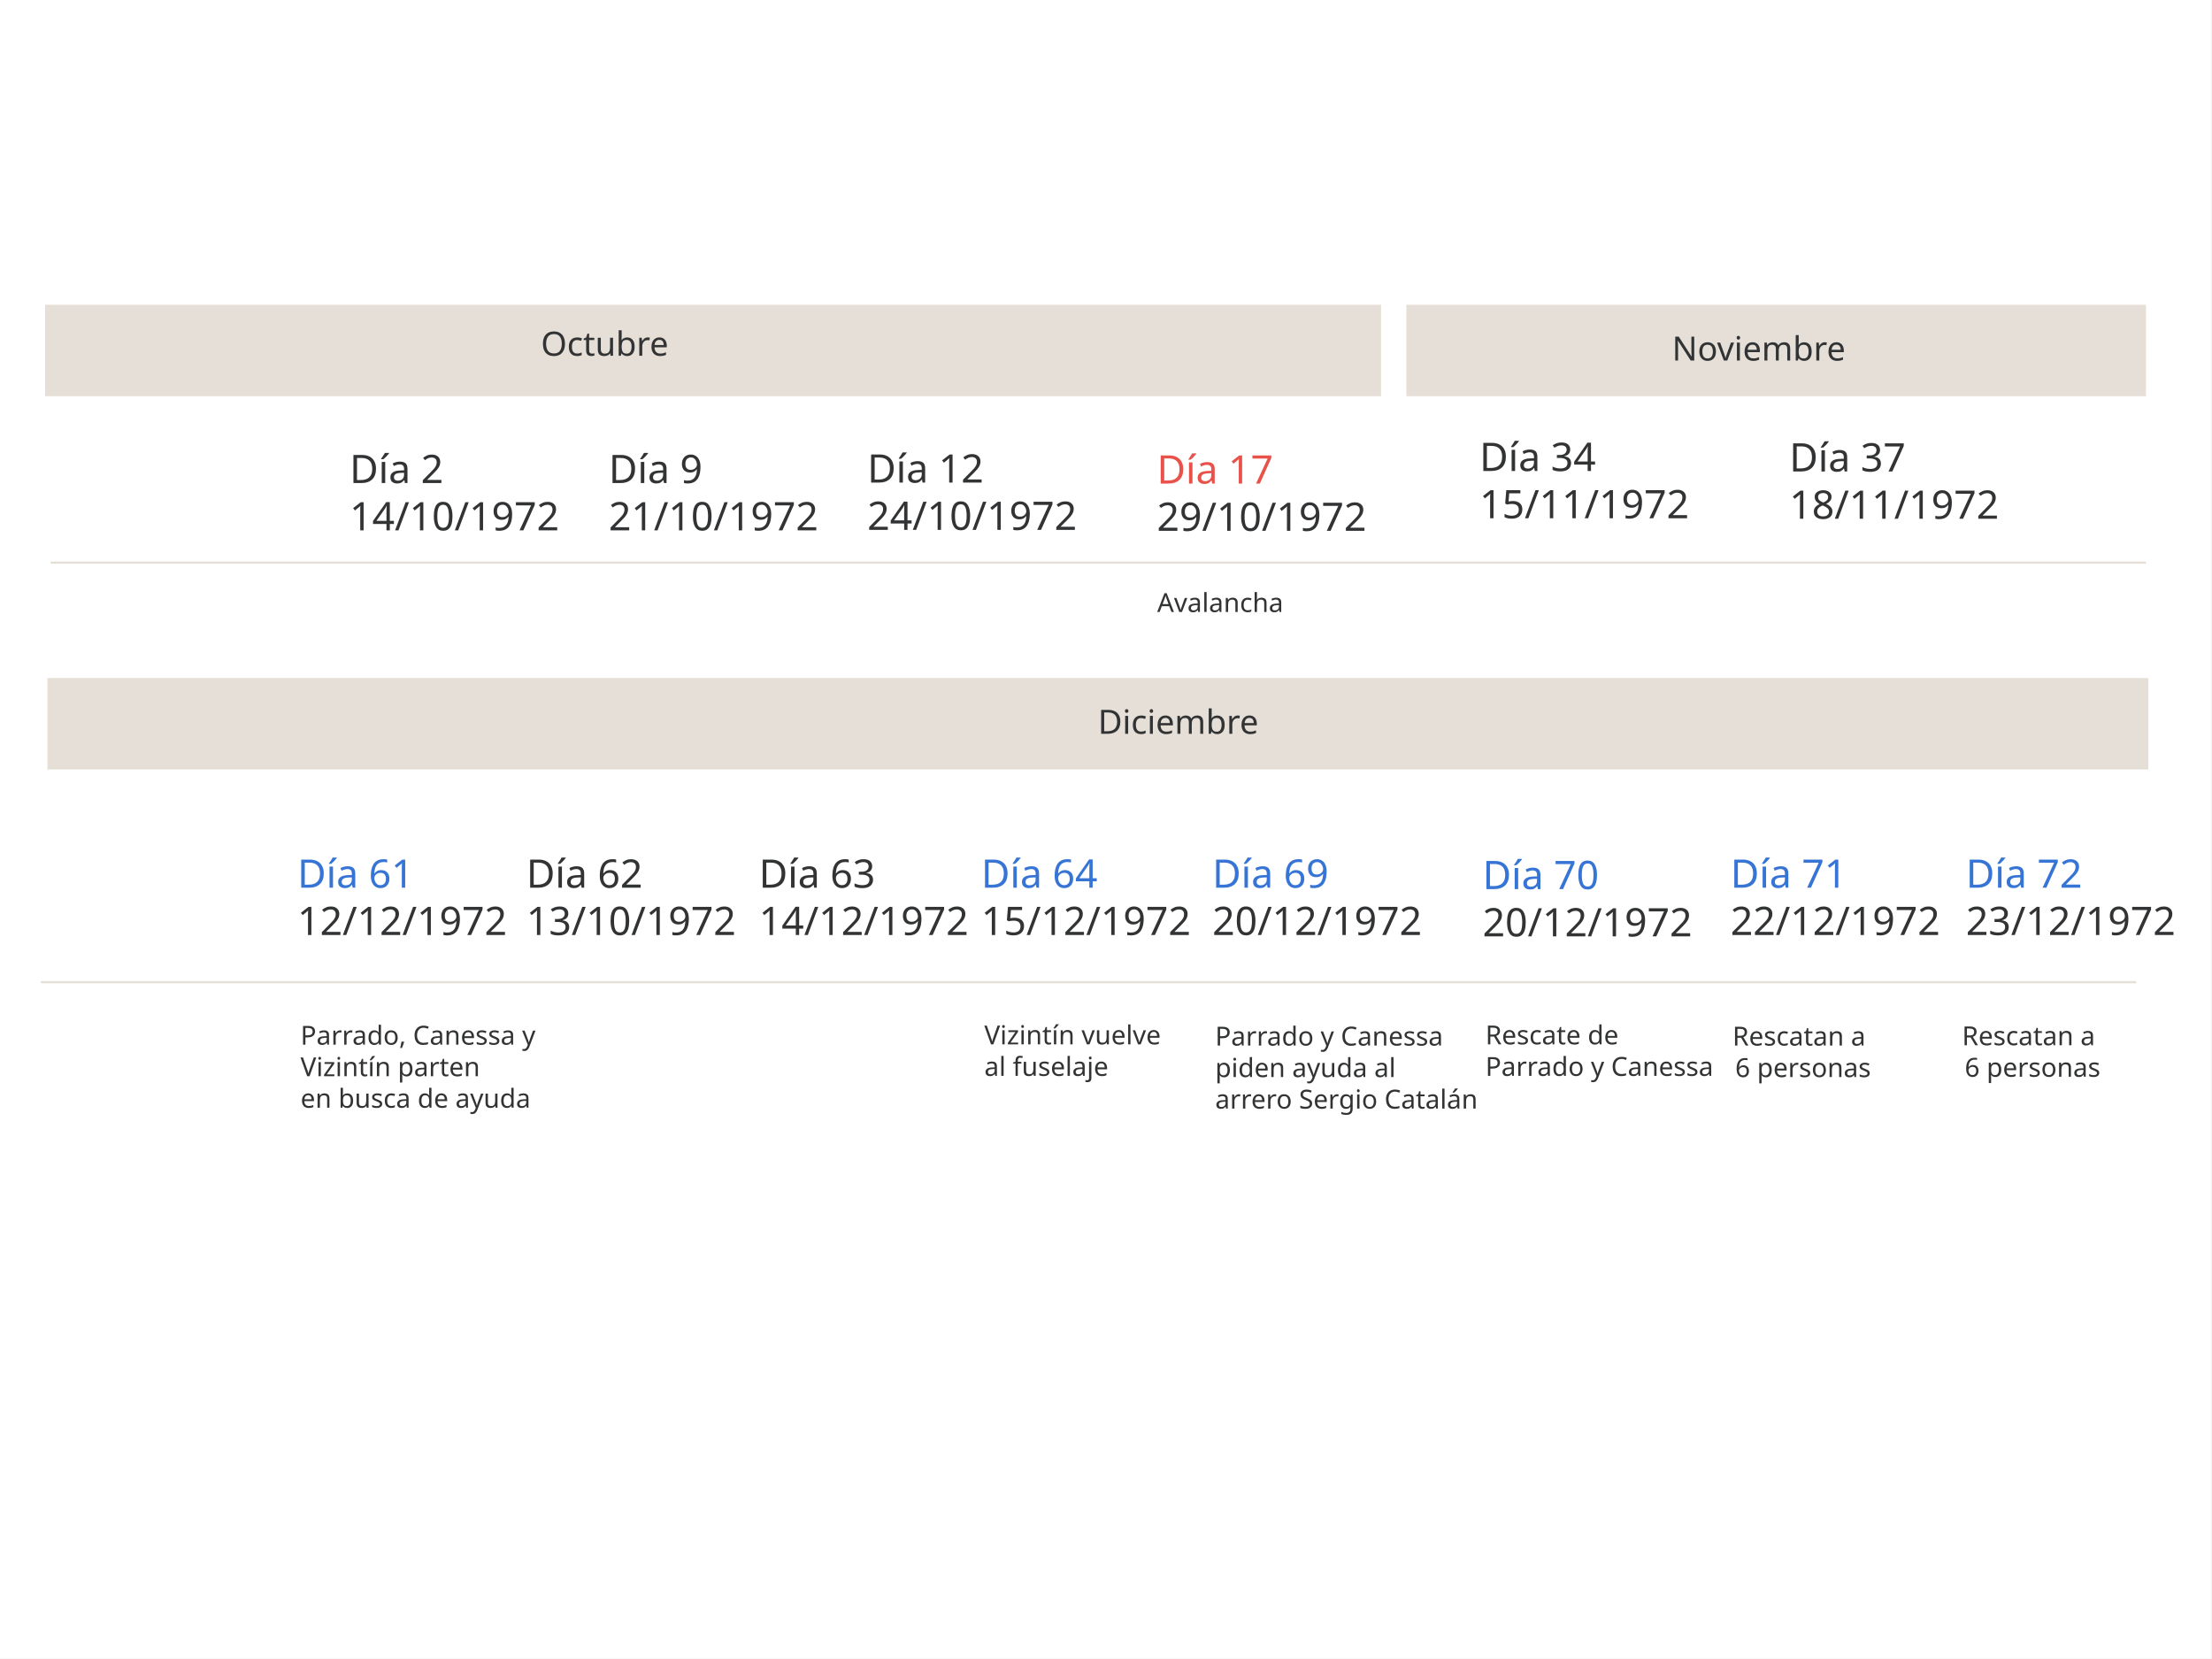
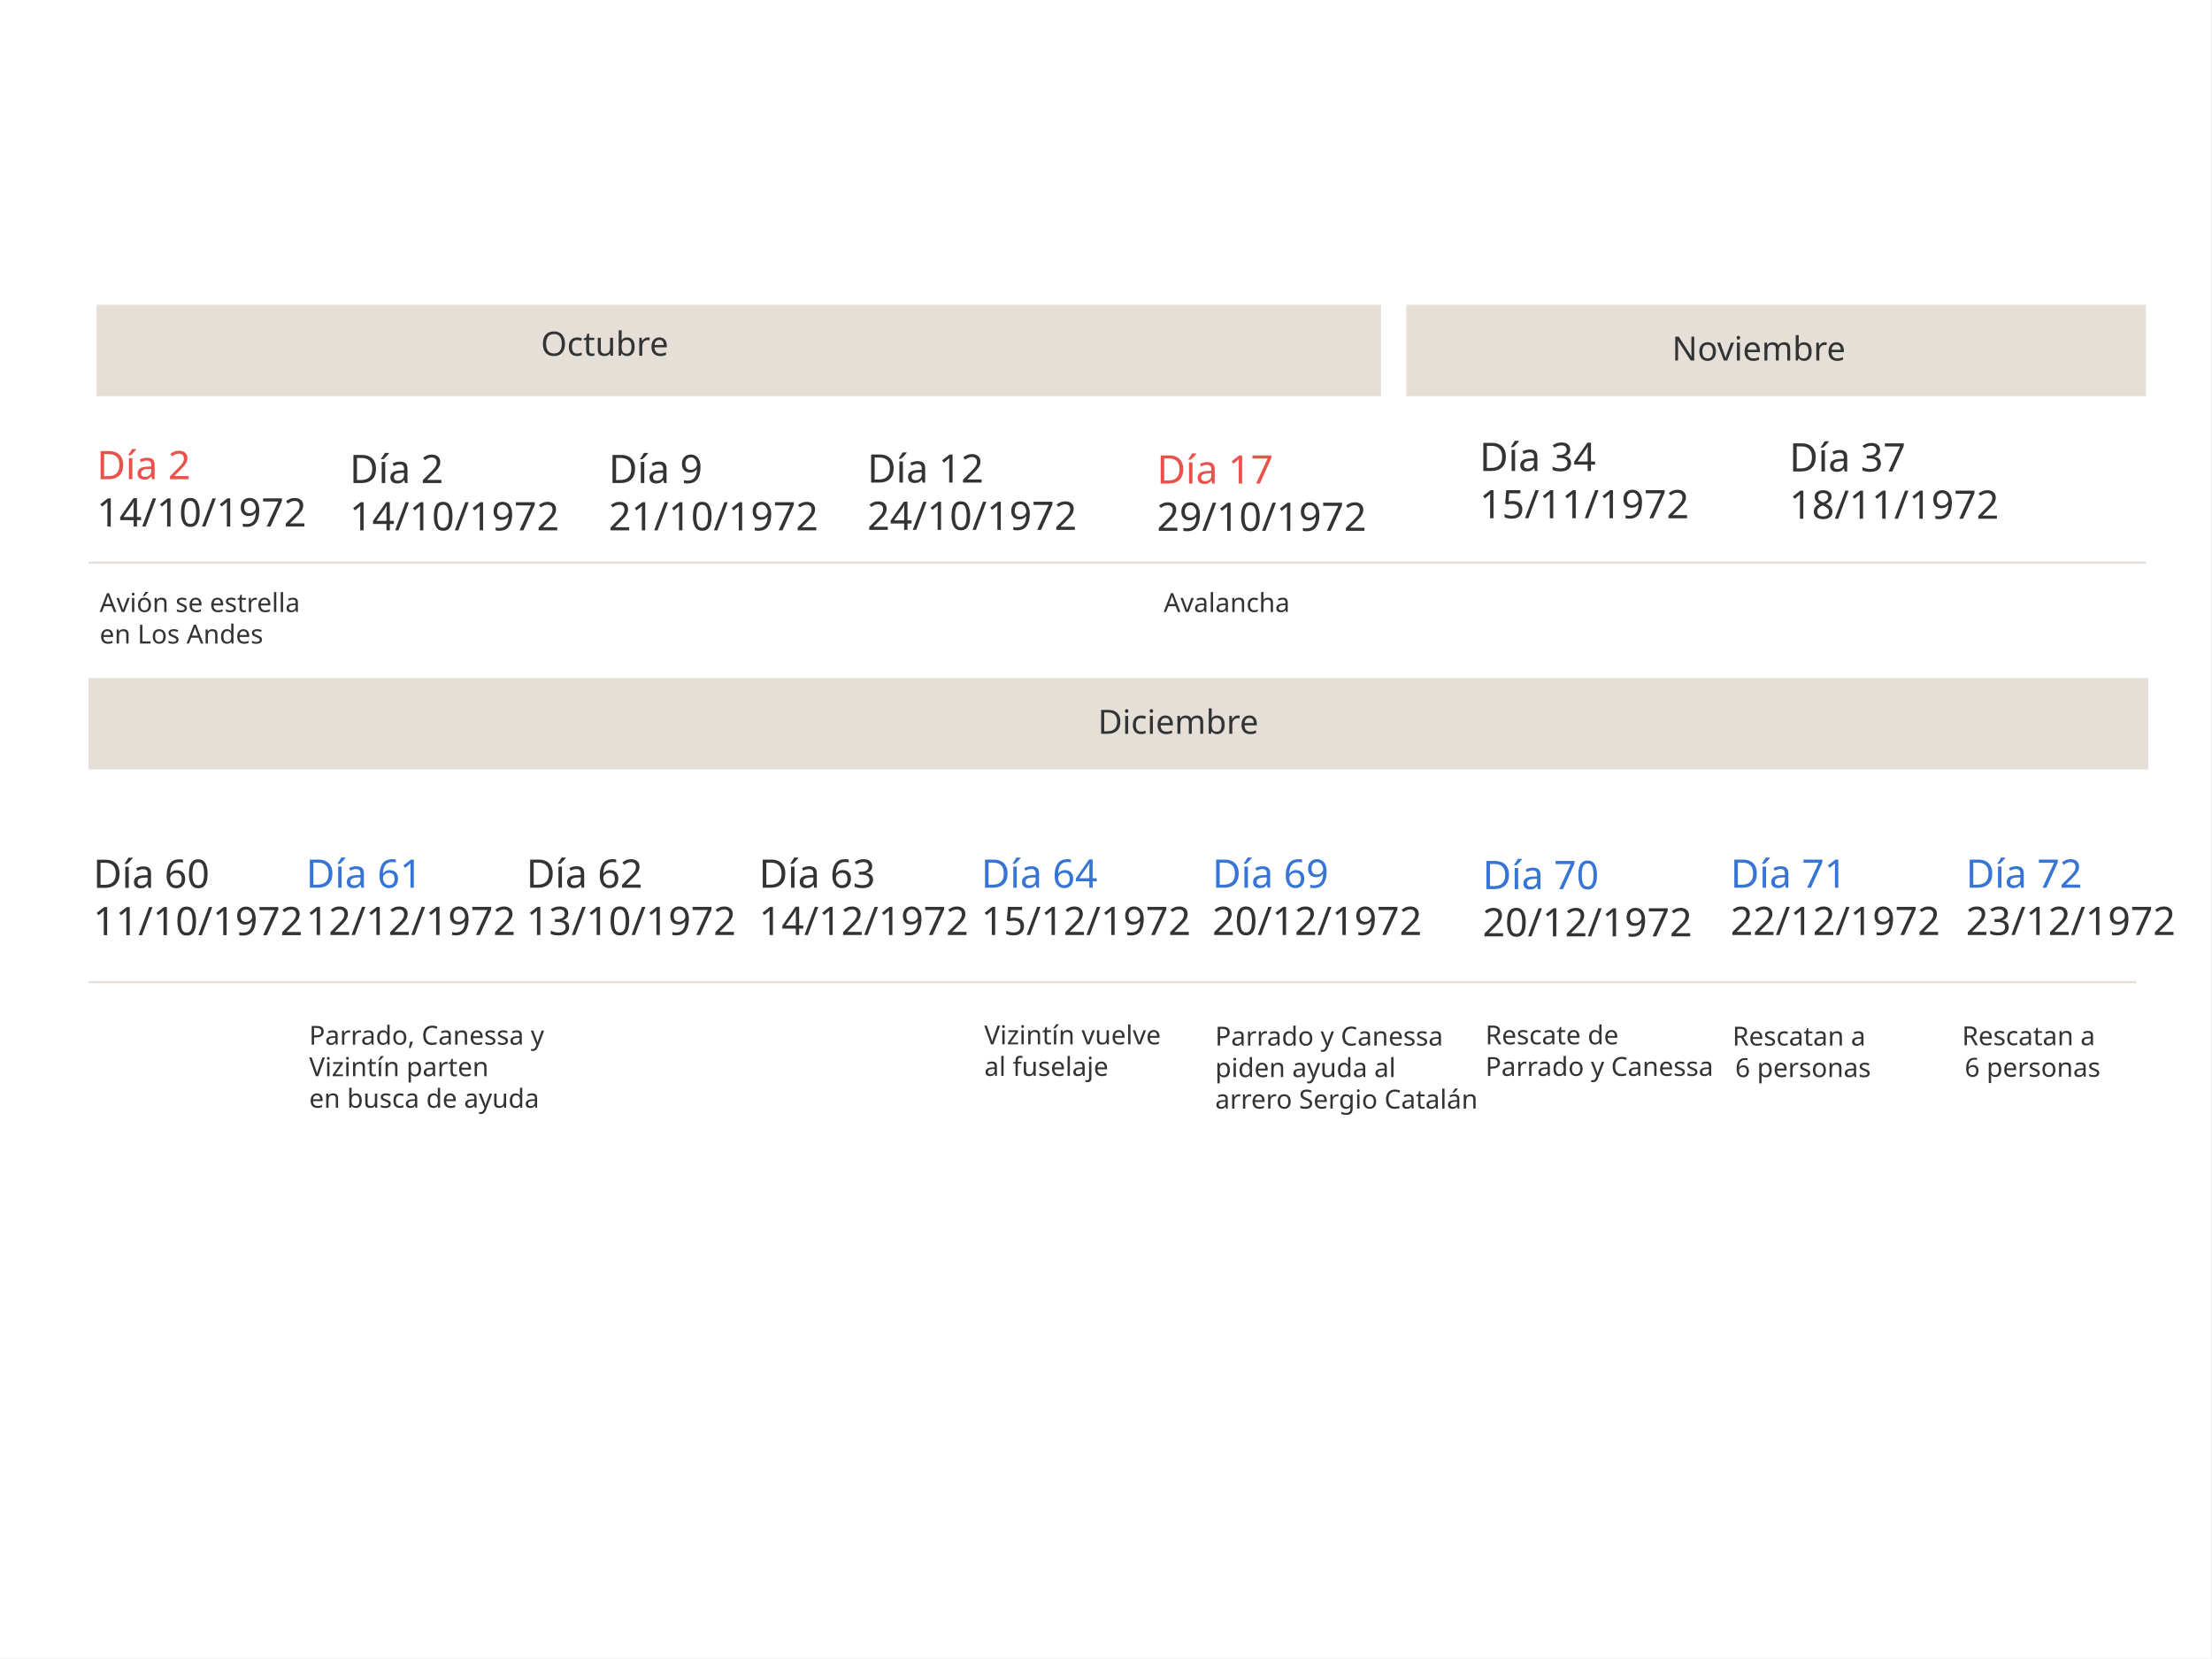
<svg xmlns="http://www.w3.org/2000/svg" version="1.1" id="Capa_1" x="0px" y="0px" viewBox="0 0 1024 768" style="enable-background:new 0 0 1024 768;" xml:space="preserve">
  <style type="text/css">
	.st0{fill:#FFFFFF;}
	.st1{fill:#E5DFD7;}
	.st2{fill:#323334;}
	.st3{font-family:'SourceSans3-Black';}
	.st4{font-size:15.499px;}
	.st5{font-size:18.24px;}
	.st6{font-family:'SourceSans3-Regular';}
	.st7{fill:#E9524A;}
	.st8{font-family:'SourceSans3-ExtraLight';}
	.st9{font-size:12.16px;}
	.st10{fill:#3674D5;}
	.st11{fill:none;stroke:#E5DFD7;stroke-miterlimit:10;}
+ 	.st12{enable-background:new    ;}
</style>
  <rect x="-0.43" y="-0.26" class="st0" width="1024" height="768" />
-   <rect x="20.86" y="141.08" class="st1" width="618.48" height="42.34" />
+   <rect x="44.68" y="141.08" class="st1" width="594.66" height="42.34" />
  <text transform="matrix(1 0 0 1 250.3839 164.6731)" class="st2 st3 st4">Octubre</text>
  <rect x="651.06" y="141.08" class="st1" width="342.37" height="42.34" />
  <text transform="matrix(1 0 0 1 774.0304 166.9055)" class="st2 st3 st4">Noviembre</text>
-   <rect x="21.97" y="313.87" class="st1" width="972.57" height="42.34" />
+   <rect x="40.94" y="313.87" class="st1" width="953.6" height="42.34" />
  <text transform="matrix(1 0 0 1 508.2589 339.6945)" class="st2 st3 st4">Diciembre</text>
-   <text transform="matrix(1 0 0 1 161.8546 223.6272)">
-     <tspan x="0" y="0" class="st2 st3 st5">Día 2 </tspan>
-     <tspan x="0" y="21.89" class="st2 st6 st5">14/10/1972</tspan>
+   <text transform="matrix(1 0 0 1 161.8546 223.6272)" class="st2 st3 st5">Día 2 </text>
+   <text transform="matrix(1 0 0 1 161.8546 245.5172)" class="st2 st6 st5">14/10/1972</text>
+   <text transform="matrix(1 0 0 1 281.7863 223.6262)" class="st2 st3 st5">Día 9</text>
+   <text transform="matrix(1 0 0 1 281.7863 245.5162)" class="st2 st6 st5">21/10/1972</text>
+   <text transform="matrix(1 0 0 1 401.5031 223.4074)" class="st2 st3 st5">Día 12 </text>
+   <text transform="matrix(1 0 0 1 401.5031 245.2974)" class="st2 st6 st5">24/10/1972</text>
+   <text transform="matrix(1 0 0 1 535.5558 223.8459)" class="st7 st3 st5">Día 17</text>
+   <text transform="matrix(1 0 0 1 585.6458 223.8459)" class="st2 st3 st5"> </text>
+   <text transform="matrix(1 0 0 1 535.5558 245.7359)" class="st2 st6 st5">29/10/1972</text>
+   <g>
+     <text transform="matrix(1 0 0 1 538.6974 283.3127)" class="st2 st8 st9">Avalancha</text>
+   </g>
+   <text transform="matrix(1 0 0 1 684.9113 218.0334)" class="st2 st3 st5">Día 34 </text>
+   <text transform="matrix(1 0 0 1 684.9113 239.9234)" class="st2 st6 st5">15/11/1972</text>
+   <text transform="matrix(1 0 0 1 828.3409 218.2522)" class="st2 st3 st5">Día 37 </text>
+   <text transform="matrix(1 0 0 1 828.3409 240.1422)" class="st2 st6 st5">18/11/1972</text>
+   <text transform="matrix(1 0 0 1 141.6788 410.948)" class="st10 st3 st5">Día 61</text>
+   <text transform="matrix(1 0 0 1 191.7688 410.948)" class="st2 st3 st5"> </text>
+   <text transform="matrix(1 0 0 1 141.6788 432.838)" class="st2 st6 st5">12/12/1972</text>
+   <text transform="matrix(1 0 0 1 243.6632 410.948)" class="st2 st3 st5">Día 62 </text>
+   <text transform="matrix(1 0 0 1 243.6632 432.838)" class="st2 st6 st5">13/10/1972</text>
+   <text transform="matrix(1 0 0 1 351.3409 410.948)" class="st2 st3 st5">Día 63 </text>
+   <text transform="matrix(1 0 0 1 351.3409 432.838)" class="st2 st6 st5">14/12/1972</text>
+   <text transform="matrix(1 0 0 1 454.2296 410.948)" class="st10 st3 st5">Día 64</text>
+   <text transform="matrix(1 0 0 1 454.2296 432.838)" class="st2 st6 st5">15/12/1972</text>
+   <text transform="matrix(1 0 0 1 143.1193 483.6071)" class="st2 st8 st9">Parrado, Canessa y </text>
+   <text transform="matrix(1 0 0 1 143.1193 498.1971)" class="st2 st8 st9">Vizintín parten </text>
+   <text transform="matrix(1 0 0 1 143.1193 512.7871)" class="st2 st8 st9">en busca de ayuda</text>
+   <g>
+     <text transform="matrix(1 0 0 1 455.67 483.4597)" class="st2 st8 st9">Vizintín vuelve</text>
+     <text transform="matrix(1 0 0 1 455.67 498.0497)" class="st2 st8 st9">al fuselaje</text>
+   </g>
+   <text transform="matrix(1 0 0 1 561.2238 410.948)" class="st10 st3 st5">Día 69</text>
+   <text transform="matrix(1 0 0 1 561.2238 432.838)" class="st2 st6 st5">20/12/1972</text>
+   <g>
+     <text transform="matrix(1 0 0 1 562.5372 484.0114)" class="st2 st8 st9">Parrado y Canessa</text>
+     <text transform="matrix(1 0 0 1 562.5372 498.6014)" class="st2 st8 st9">piden ayuda al</text>
+     <text transform="matrix(1 0 0 1 562.5372 513.1914)" class="st2 st8 st9">arrero Sergio Catalán</text>
+   </g>
+   <text transform="matrix(1 0 0 1 686.337 411.5866)" class="st10 st3 st5">Día 70</text>
+   <text transform="matrix(1 0 0 1 686.337 433.4766)" class="st2 st6 st5">20/12/1972</text>
+   <g>
+     <text transform="matrix(1 0 0 1 687.6505 483.4597)" class="st2 st8 st9">Rescate de</text>
+     <text transform="matrix(1 0 0 1 687.6505 498.0497)" class="st2 st8 st9">Parrado y Canessa</text>
+   </g>
+   <text transform="matrix(1 0 0 1 801.1007 410.948)" class="st10 st3 st5">Día 71</text>
+   <text transform="matrix(1 0 0 1 801.1007 432.838)" class="st2 st6 st5">22/12/1972</text>
+   <text transform="matrix(1 0 0 1 910.0753 410.948)" class="st10 st3 st5">Día 72</text>
+   <text transform="matrix(1 0 0 1 910.0753 432.838)" class="st2 st6 st5">23/12/1972</text>
+   <g>
+     <text transform="matrix(1 0 0 1 802.0275 484.0114)" class="st2 st8 st9">Rescatan a </text>
+     <text transform="matrix(1 0 0 1 803.2675 498.6014)" class="st2 st8 st9">6 personas</text>
+   </g>
+   <g>
+     <text transform="matrix(1 0 0 1 908.2822 483.8659)" class="st2 st8 st9">Rescatan a </text>
+     <text transform="matrix(1 0 0 1 909.5222 498.4559)" class="st2 st8 st9">6 personas</text>
+   </g>
+   <line class="st11" x1="40.94" y1="260.46" x2="993.43" y2="260.46" />
+   <line class="st11" x1="40.94" y1="454.68" x2="988.92" y2="454.68" />
+   <text transform="matrix(1 0 0 1 44.8065 221.8408)" class="st12">
+     <tspan x="0" y="0" class="st7 st3 st5">Día 2</tspan>
+     <tspan x="40.24" y="0" class="st2 st3 st5"> </tspan>
  </text>
-   <text transform="matrix(1 0 0 1 281.7863 223.6262)">
-     <tspan x="0" y="0" class="st2 st3 st5">Día 9</tspan>
-     <tspan x="0" y="21.89" class="st2 st6 st5">21/10/1972</tspan>
-   </text>
-   <text transform="matrix(1 0 0 1 401.5031 223.4074)">
-     <tspan x="0" y="0" class="st2 st3 st5">Día 12 </tspan>
-     <tspan x="0" y="21.89" class="st2 st6 st5">24/10/1972</tspan>
-   </text>
-   <text transform="matrix(1 0 0 1 535.5558 223.8459)">
-     <tspan x="0" y="0" class="st7 st3 st5">Día 17</tspan>
-     <tspan x="50.09" y="0" class="st2 st3 st5"> </tspan>
-     <tspan x="0" y="21.89" class="st2 st6 st5">29/10/1972</tspan>
-   </text>
+   <text transform="matrix(1 0 0 1 44.8065 243.7308)" class="st2 st6 st5">14/10/1972</text>
+   <text transform="matrix(1 0 0 1 43.1387 411.0179)" class="st2 st3 st5">Día 60 </text>
+   <text transform="matrix(1 0 0 1 43.1387 432.9079)" class="st2 st6 st5">11/10/1972</text>
  <g>
-     <text transform="matrix(1 0 0 1 535.6948 283.3127)" class="st2 st8 st9">Avalancha</text>
-   </g>
-   <text transform="matrix(1 0 0 1 684.9113 218.0334)">
-     <tspan x="0" y="0" class="st2 st3 st5">Día 34 </tspan>
-     <tspan x="0" y="21.89" class="st2 st6 st5">15/11/1972</tspan>
-   </text>
-   <text transform="matrix(1 0 0 1 828.3409 218.2522)">
-     <tspan x="0" y="0" class="st2 st3 st5">Día 37 </tspan>
-     <tspan x="0" y="21.89" class="st2 st6 st5">18/11/1972</tspan>
-   </text>
-   <text transform="matrix(1 0 0 1 137.6788 410.948)">
-     <tspan x="0" y="0" class="st10 st3 st5">Día 61</tspan>
-     <tspan x="50.09" y="0" class="st2 st3 st5"> </tspan>
-     <tspan x="0" y="21.89" class="st2 st6 st5">12/12/1972</tspan>
-   </text>
-   <text transform="matrix(1 0 0 1 243.6632 410.948)">
-     <tspan x="0" y="0" class="st2 st3 st5">Día 62 </tspan>
-     <tspan x="0" y="21.89" class="st2 st6 st5">13/10/1972</tspan>
-   </text>
-   <text transform="matrix(1 0 0 1 351.3409 410.948)">
-     <tspan x="0" y="0" class="st2 st3 st5">Día 63 </tspan>
-     <tspan x="0" y="21.89" class="st2 st6 st5">14/12/1972</tspan>
-   </text>
-   <text transform="matrix(1 0 0 1 454.2296 410.948)">
-     <tspan x="0" y="0" class="st10 st3 st5">Día 64</tspan>
-     <tspan x="0" y="21.89" class="st2 st6 st5">15/12/1972</tspan>
-   </text>
-   <text transform="matrix(1 0 0 1 139.1193 483.6071)">
-     <tspan x="0" y="0" class="st2 st8 st9">Parrado, Canessa y </tspan>
-     <tspan x="0" y="14.59" class="st2 st8 st9">Vizintín parten </tspan>
-     <tspan x="0" y="29.18" class="st2 st8 st9">en busca de ayuda</tspan>
-   </text>
-   <g>
-     <text transform="matrix(1 0 0 1 455.67 483.4597)">
-       <tspan x="0" y="0" class="st2 st8 st9">Vizintín vuelve</tspan>
-       <tspan x="0" y="14.59" class="st2 st8 st9">al fuselaje</tspan>
+     <text transform="matrix(1 0 0 1 46.1196 283.3124)" class="st12">
+       <tspan x="0" y="0" class="st2 st8 st9">Avión se estrella</tspan>
+       <tspan x="0" y="14.59" class="st2 st8 st9">en Los Andes</tspan>
    </text>
  </g>
-   <text transform="matrix(1 0 0 1 561.2238 410.948)">
-     <tspan x="0" y="0" class="st10 st3 st5">Día 69</tspan>
-     <tspan x="0" y="21.89" class="st2 st6 st5">20/12/1972</tspan>
-   </text>
-   <g>
-     <text transform="matrix(1 0 0 1 562.5372 484.0114)">
-       <tspan x="0" y="0" class="st2 st8 st9">Parrado y Canessa</tspan>
-       <tspan x="0" y="14.59" class="st2 st8 st9">piden ayuda al</tspan>
-       <tspan x="0" y="29.18" class="st2 st8 st9">arrero Sergio Catalán</tspan>
-     </text>
-   </g>
-   <text transform="matrix(1 0 0 1 686.337 411.5866)">
-     <tspan x="0" y="0" class="st10 st3 st5">Día 70</tspan>
-     <tspan x="0" y="21.89" class="st2 st6 st5">20/12/1972</tspan>
-   </text>
-   <g>
-     <text transform="matrix(1 0 0 1 687.6505 483.4597)">
-       <tspan x="0" y="0" class="st2 st8 st9">Rescate de</tspan>
-       <tspan x="0" y="14.59" class="st2 st8 st9">Parrado y Canessa</tspan>
-     </text>
-   </g>
-   <text transform="matrix(1 0 0 1 801.1007 410.948)">
-     <tspan x="0" y="0" class="st10 st3 st5">Día 71</tspan>
-     <tspan x="0" y="21.89" class="st2 st6 st5">22/12/1972</tspan>
-   </text>
-   <text transform="matrix(1 0 0 1 910.0753 410.948)">
-     <tspan x="0" y="0" class="st10 st3 st5">Día 72</tspan>
-     <tspan x="0" y="21.89" class="st2 st6 st5">23/12/1972</tspan>
-   </text>
-   <g>
-     <text transform="matrix(1 0 0 1 802.0275 484.0114)">
-       <tspan x="0" y="0" class="st2 st8 st9">Rescatan a </tspan>
-       <tspan x="1.24" y="14.59" class="st2 st8 st9">6 personas</tspan>
-     </text>
-   </g>
-   <g>
-     <text transform="matrix(1 0 0 1 908.2822 483.8659)">
-       <tspan x="0" y="0" class="st2 st8 st9">Rescatan a </tspan>
-       <tspan x="1.24" y="14.59" class="st2 st8 st9">6 personas</tspan>
-     </text>
-   </g>
-   <line class="st11" x1="23.41" y1="260.46" x2="993.43" y2="260.46" />
-   <line class="st11" x1="18.91" y1="454.68" x2="988.92" y2="454.68" />
</svg>
